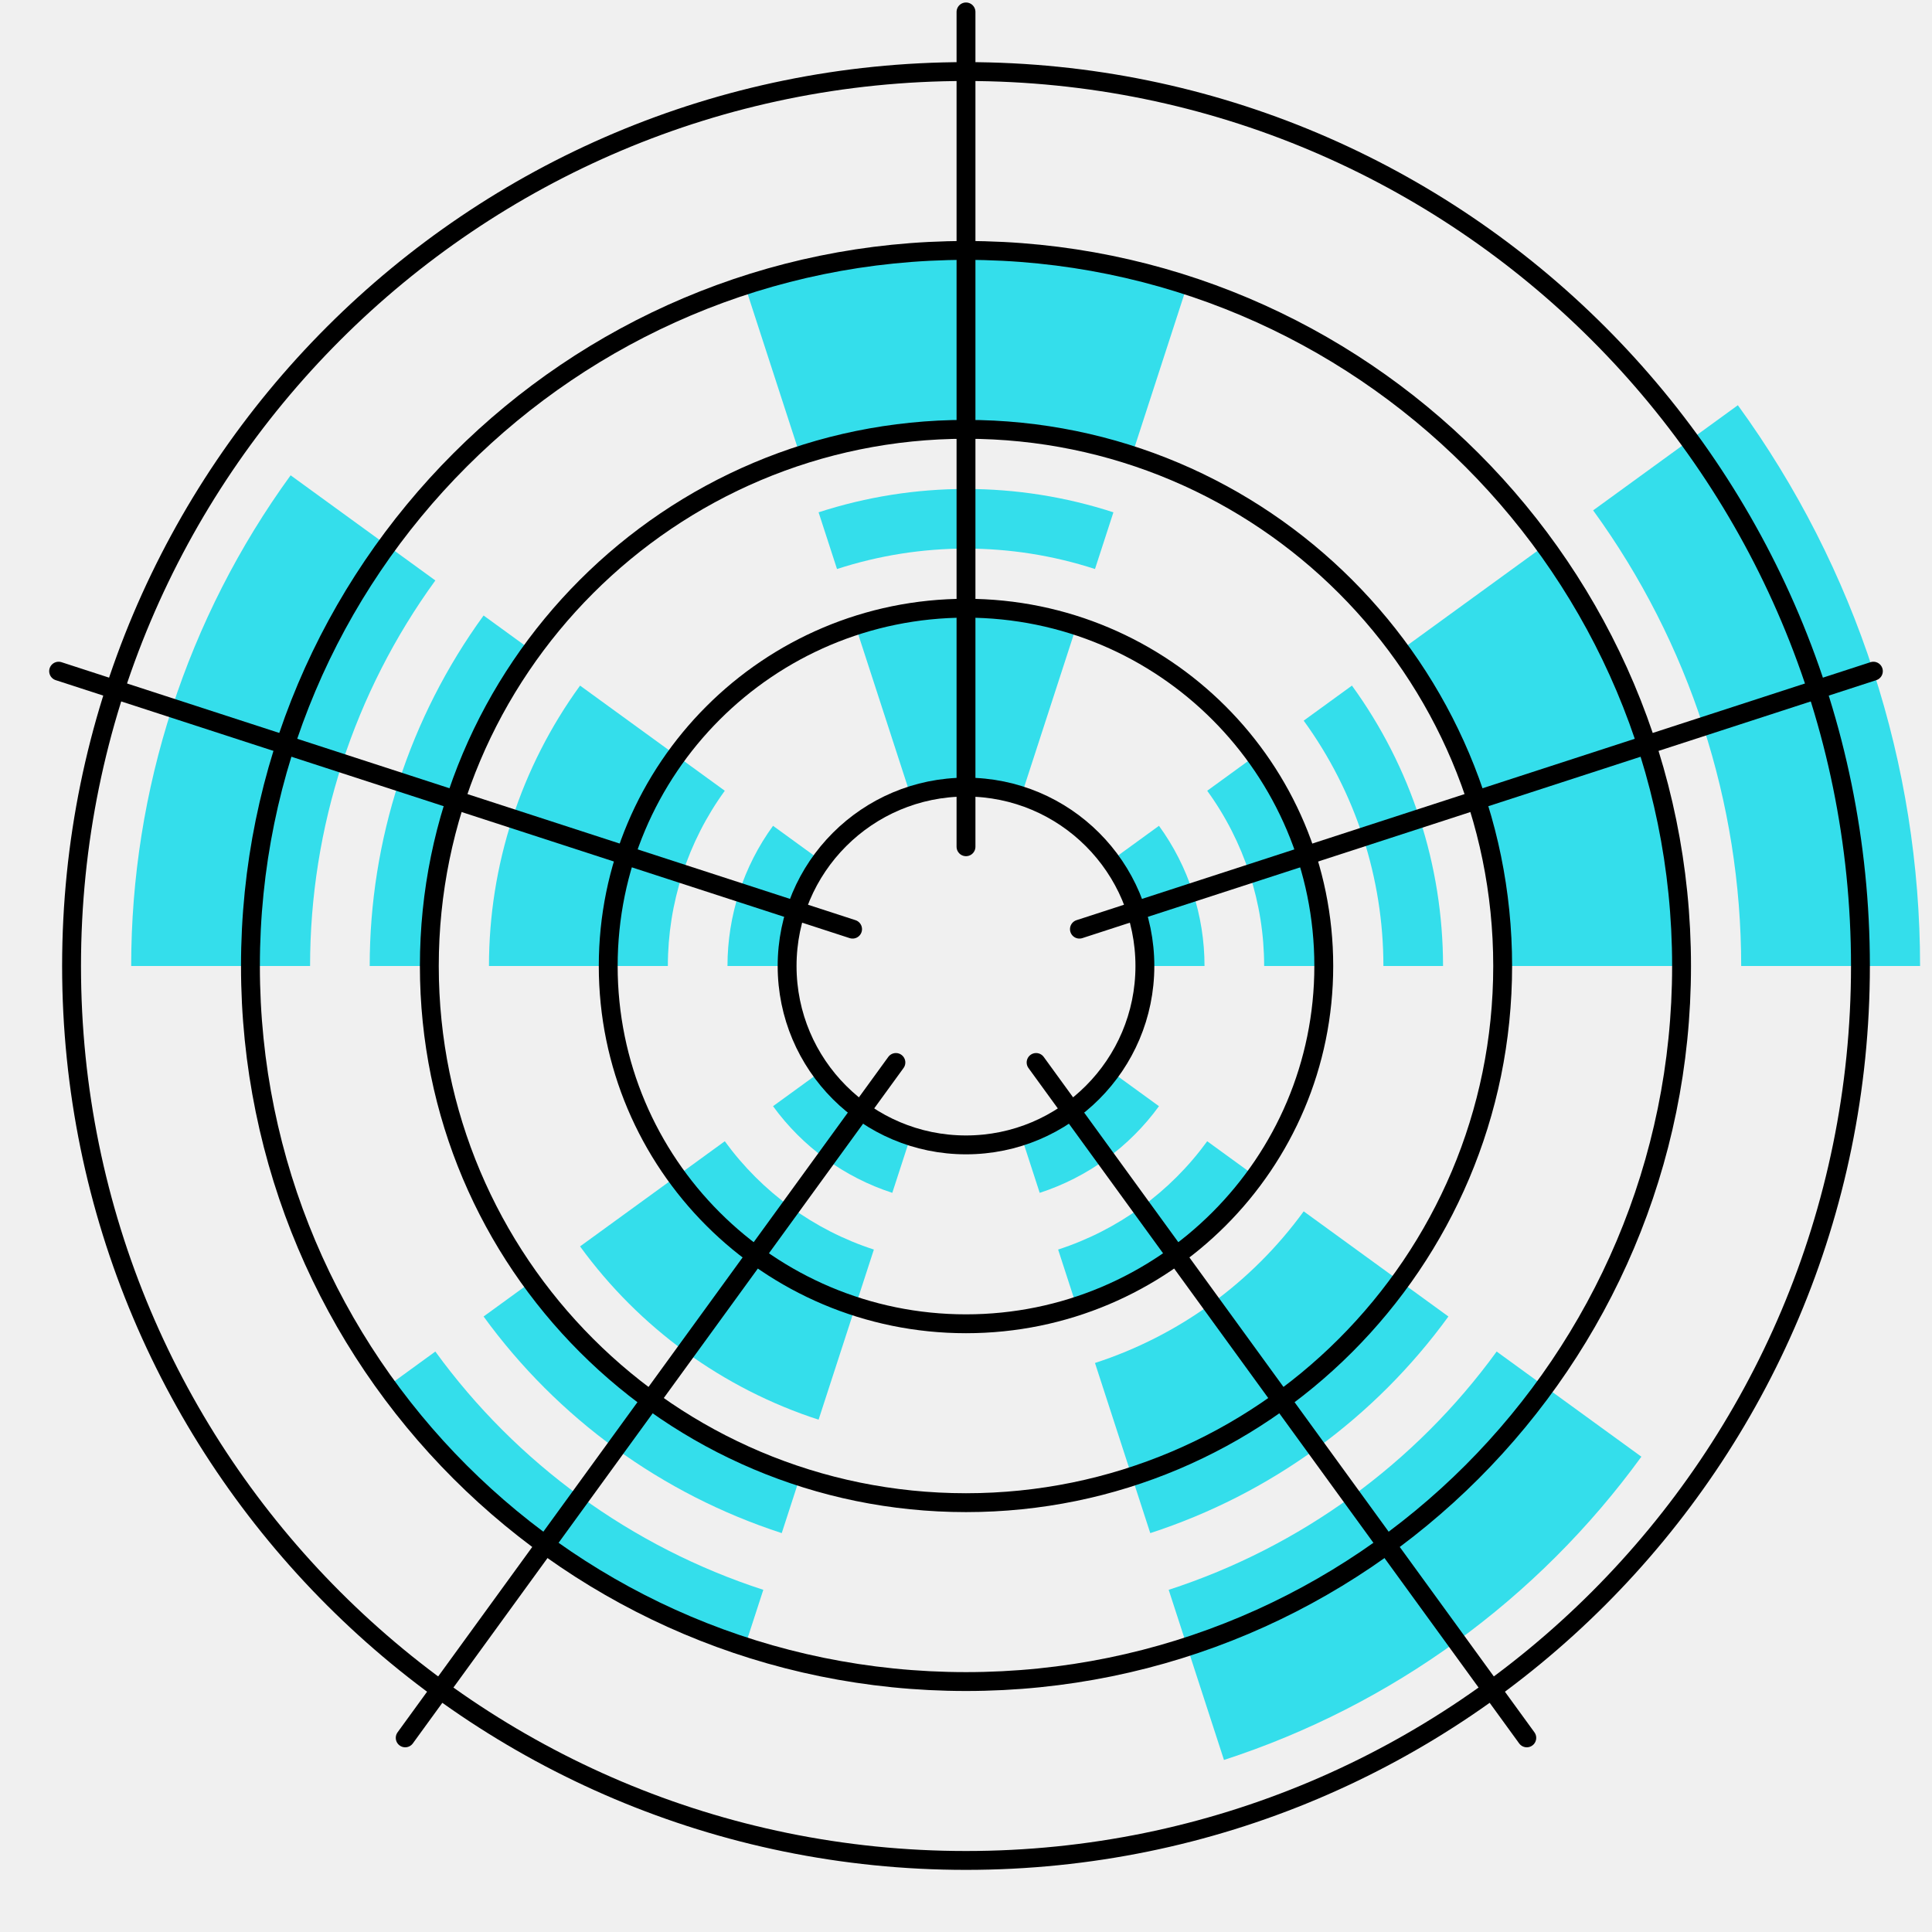
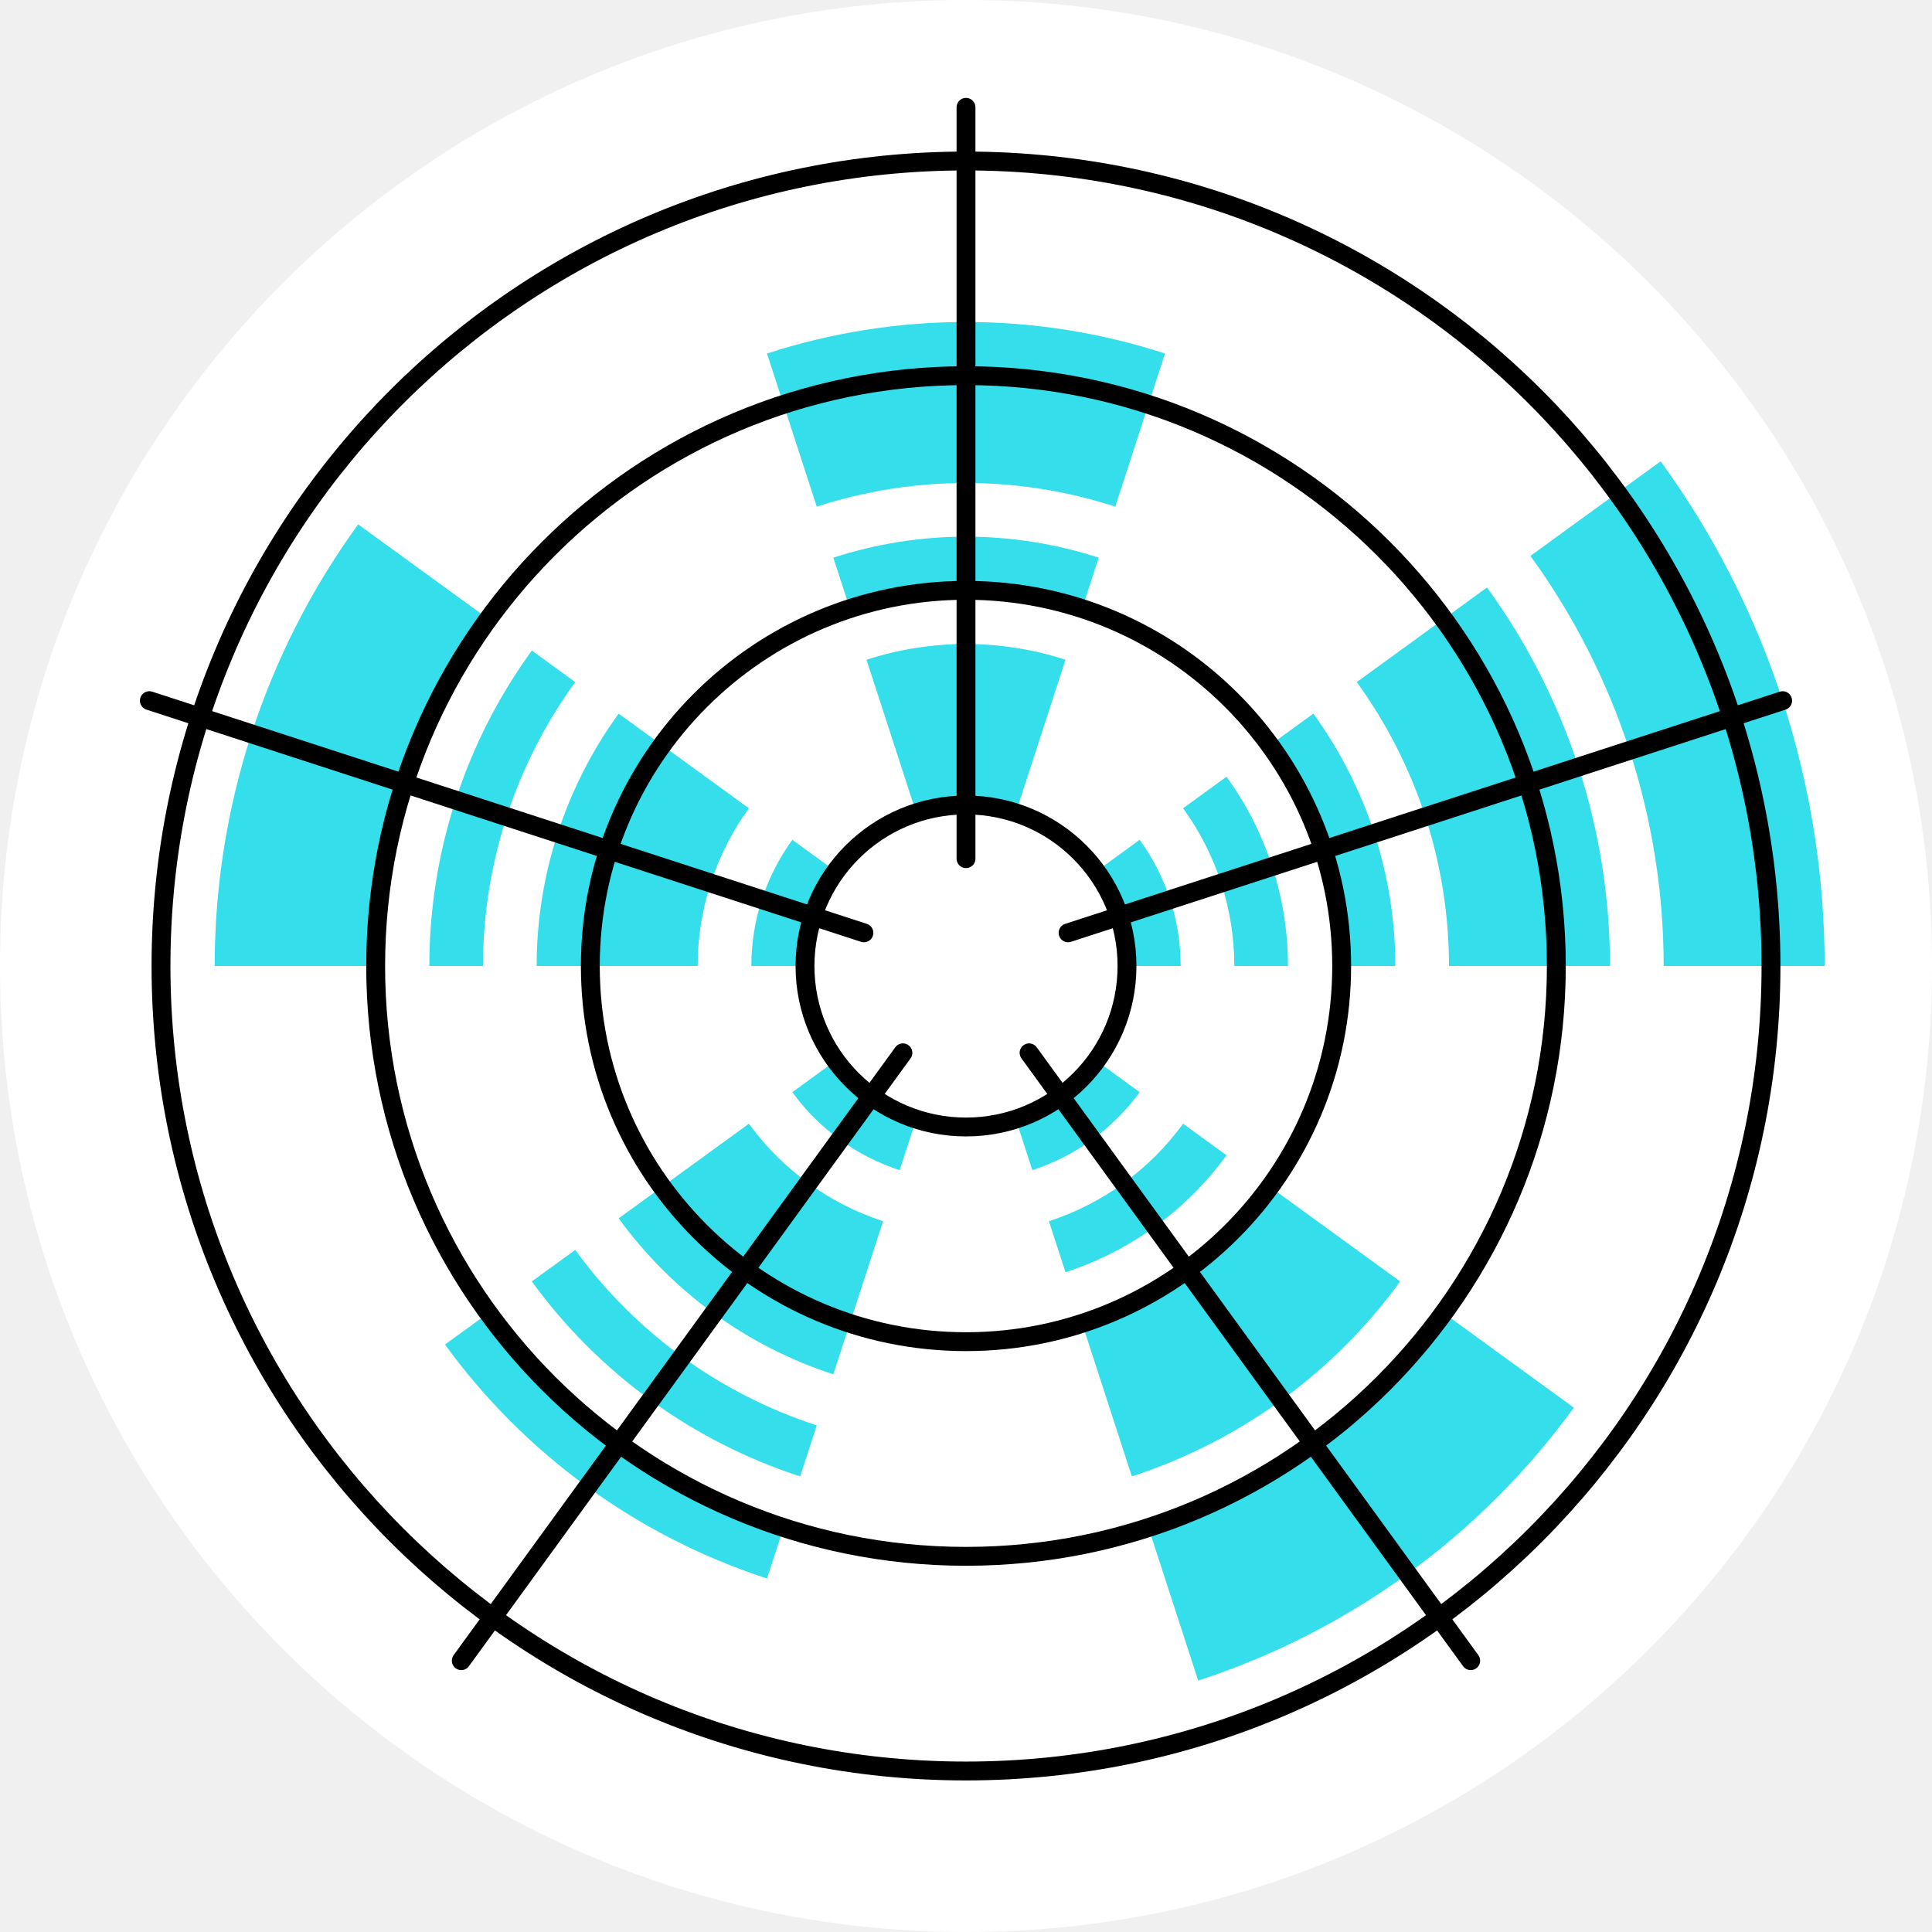
<svg xmlns="http://www.w3.org/2000/svg" width="512" height="512" viewBox="0 0 512 512">
-   <path d="M 241.35,210.913 L 226.701,165.826 A 94.815 94.815 0 0 1 285.299 165.826 L 270.65 210.913 A 47.407 47.407 0 0 0 241.35 210.913" fill="#34deeb" />
-   <path d="M 221.817,150.797 L 216.934,135.768 A 126.42 126.42 0 0 1 295.066 135.768 L 290.183 150.797 A 110.617 110.617 0 0 0 221.817 150.797" fill="#34deeb" />
-   <path d="M 212.051,120.739 L 197.401,75.652 A 189.63 189.63 0 0 1 314.599 75.652 L 299.949 120.739 A 142.222 142.222 0 0 0 212.051 120.739" fill="#34deeb" />
-   <line x1="256.0" y1="224.395" x2="256.0" y2="3.16" stroke="black" stroke-width="5" stroke-linecap="round" />
-   <path d="M 294.353,228.135 L 307.138,218.846 A 63.21 63.21 0 0 1 319.21 256 L 303.407 256 A 47.407 47.407 0 0 0 294.353 228.135" fill="#34deeb" />
-   <path d="M 319.922,209.558 L 332.707,200.269 A 94.815 94.815 0 0 1 350.815 256 L 335.012 256 A 79.012 79.012 0 0 0 319.922 209.558" fill="#34deeb" />
-   <path d="M 345.491,190.981 L 358.276,181.692 A 126.42 126.42 0 0 1 382.42 256 L 366.617 256 A 110.617 110.617 0 0 0 345.491 190.981" fill="#34deeb" />
-   <path d="M 371.06,172.404 L 409.414,144.538 A 189.63 189.63 0 0 1 445.63 256 L 398.222 256 A 142.222 142.222 0 0 0 371.06 172.404" fill="#34deeb" />
-   <path d="M 422.198,135.25 L 460.551,107.385 A 252.84 252.84 0 0 1 508.84 256 L 461.432 256 A 205.432 205.432 0 0 0 422.198 135.25" fill="#34deeb" />
-   <line x1="286.058" y1="246.234" x2="496.465" y2="177.868" stroke="black" stroke-width="5" stroke-linecap="round" />
-   <path d="M 294.353,283.865 L 307.138,293.154 A 63.21 63.21 0 0 1 275.533 316.116 L 270.65 301.087 A 47.407 47.407 0 0 0 294.353 283.865" fill="#34deeb" />
-   <path d="M 319.922,302.442 L 332.707,311.731 A 94.815 94.815 0 0 1 285.299 346.174 L 280.416 331.145 A 79.012 79.012 0 0 0 319.922 302.442" fill="#34deeb" />
-   <path d="M 345.491,321.019 L 383.845,348.885 A 158.025 158.025 0 0 1 304.832 406.29 L 290.183 361.203 A 110.617 110.617 0 0 0 345.491 321.019" fill="#34deeb" />
-   <path d="M 396.629,358.173 L 434.983,386.038 A 221.235 221.235 0 0 1 324.365 466.407 L 309.716 421.319 A 173.827 173.827 0 0 0 396.629 358.173" fill="#34deeb" />
-   <line x1="274.577" y1="281.569" x2="404.615" y2="460.551" stroke="black" stroke-width="5" stroke-linecap="round" />
-   <path d="M 241.35,301.087 L 236.467,316.116 A 63.21 63.21 0 0 1 204.862 293.154 L 217.647 283.865 A 47.407 47.407 0 0 0 241.35 301.087" fill="#34deeb" />
-   <path d="M 231.584,331.145 L 216.934,376.232 A 126.42 126.42 0 0 1 153.724 330.308 L 192.078 302.442 A 79.012 79.012 0 0 0 231.584 331.145" fill="#34deeb" />
-   <path d="M 212.051,391.261 L 207.168,406.29 A 158.025 158.025 0 0 1 128.155 348.885 L 140.94 339.596 A 142.222 142.222 0 0 0 212.051 391.261" fill="#34deeb" />
-   <path d="M 202.284,421.319 L 197.401,436.348 A 189.63 189.63 0 0 1 102.586 367.462 L 115.371 358.173 A 173.827 173.827 0 0 0 202.284 421.319" fill="#34deeb" />
-   <line x1="237.423" y1="281.569" x2="107.385" y2="460.551" stroke="black" stroke-width="5" stroke-linecap="round" />
-   <path d="M 208.593,256 L 192.79,256 A 63.21 63.21 0 0 1 204.862 218.846 L 217.647 228.135 A 47.407 47.407 0 0 0 208.593 256" fill="#34deeb" />
-   <path d="M 176.988,256 L 129.58,256 A 126.42 126.42 0 0 1 153.724 181.692 L 192.078 209.558 A 79.012 79.012 0 0 0 176.988 256" fill="#34deeb" />
-   <path d="M 113.778,256 L 97.975,256 A 158.025 158.025 0 0 1 128.155 163.115 L 140.94 172.404 A 142.222 142.222 0 0 0 113.778 256" fill="#34deeb" />
-   <path d="M 82.173,256 L 34.765,256 A 221.235 221.235 0 0 1 77.017 125.962 L 115.371 153.827 A 173.827 173.827 0 0 0 82.173 256" fill="#34deeb" />
-   <line x1="225.942" y1="246.234" x2="15.535" y2="177.868" stroke="black" stroke-width="5" stroke-linecap="round" />
-   <circle cx="256.0" cy="256.0" r="47.407" stroke="black" stroke-width="5" fill="none" />
-   <circle cx="256.0" cy="256.0" r="94.815" stroke="black" stroke-width="5" fill="none" />
-   <circle cx="256.0" cy="256.0" r="142.222" stroke="black" stroke-width="5" fill="none" />
-   <circle cx="256.0" cy="256.0" r="189.63" stroke="black" stroke-width="5" fill="none" />
-   <circle cx="256.0" cy="256.0" r="237.037" stroke="black" stroke-width="5" fill="none" />
+   <circle cx="256.0" cy="256.0" r="256.0" fill="white" />
+   <path d="M 242.815,215.422 L 229.631,174.843 A 85.333 85.333 0 0 1 282.369 174.843 L 269.185 215.422 A 42.667 42.667 0 0 0 242.815 215.422" fill="#34deeb" />
+   <path d="M 225.236,161.317 L 220.841,147.791 A 113.778 113.778 0 0 1 291.159 147.791 L 286.764 161.317 A 99.556 99.556 0 0 0 225.236 161.317" fill="#34deeb" />
+   <path d="M 216.446,134.265 L 203.261,93.686 A 170.667 170.667 0 0 1 308.739 93.686 L 295.554 134.265 A 128 128 0 0 0 216.446 134.265" fill="#34deeb" />
+   <line x1="256.0" y1="227.556" x2="256.0" y2="28.444" stroke="black" stroke-width="5" stroke-linecap="round" />
+   <path d="M 290.518,230.921 L 302.024,222.562 A 56.889 56.889 0 0 1 312.889 256 L 298.667 256 A 42.667 42.667 0 0 0 290.518 230.921" fill="#34deeb" />
+   <path d="M 313.53,214.202 L 325.036,205.842 A 85.333 85.333 0 0 1 341.333 256 L 327.111 256 A 71.111 71.111 0 0 0 313.53 214.202" fill="#34deeb" />
+   <path d="M 336.542,197.483 L 348.048,189.123 A 113.778 113.778 0 0 1 369.778 256 L 355.556 256 A 99.556 99.556 0 0 0 336.542 197.483" fill="#34deeb" />
+   <path d="M 359.554,180.763 L 394.072,155.685 A 170.667 170.667 0 0 1 426.667 256 L 384 256 A 128 128 0 0 0 359.554 180.763" fill="#34deeb" />
+   <path d="M 405.578,147.325 L 440.096,122.246 A 227.556 227.556 0 0 1 483.556 256 L 440.889 256 A 184.889 184.889 0 0 0 405.578 147.325" fill="#34deeb" />
+   <line x1="283.052" y1="247.21" x2="472.418" y2="185.681" stroke="black" stroke-width="5" stroke-linecap="round" />
+   <path d="M 290.518,281.079 L 302.024,289.438 A 56.889 56.889 0 0 1 273.58 310.105 L 269.185 296.578 A 42.667 42.667 0 0 0 290.518 281.079" fill="#34deeb" />
+   <path d="M 313.53,297.798 L 325.036,306.158 A 85.333 85.333 0 0 1 282.369 337.157 L 277.975 323.631 A 71.111 71.111 0 0 0 313.53 297.798" fill="#34deeb" />
+   <path d="M 336.542,314.517 L 371.06,339.596 A 142.222 142.222 0 0 1 299.949 391.261 L 286.764 350.683 A 99.556 99.556 0 0 0 336.542 314.517" fill="#34deeb" />
+   <path d="M 382.566,347.956 L 417.084,373.035 A 199.111 199.111 0 0 1 317.529 445.366 L 304.344 404.788 A 156.444 156.444 0 0 0 382.566 347.956" fill="#34deeb" />
+   <line x1="272.719" y1="279.012" x2="389.754" y2="440.096" stroke="black" stroke-width="5" stroke-linecap="round" />
+   <path d="M 242.815,296.578 L 238.42,310.105 A 56.889 56.889 0 0 1 209.976 289.438 L 221.482 281.079 A 42.667 42.667 0 0 0 242.815 296.578" fill="#34deeb" />
+   <path d="M 234.025,323.631 L 220.841,364.209 A 113.778 113.778 0 0 1 163.952 322.877 L 198.47 297.798 A 71.111 71.111 0 0 0 234.025 323.631" fill="#34deeb" />
+   <path d="M 216.446,377.735 L 212.051,391.261 A 142.222 142.222 0 0 1 140.94 339.596 L 152.446 331.237 A 128 128 0 0 0 216.446 377.735" fill="#34deeb" />
+   <path d="M 207.656,404.788 L 203.261,418.314 A 170.667 170.667 0 0 1 117.928 356.315 L 129.434 347.956 A 156.444 156.444 0 0 0 207.656 404.788" fill="#34deeb" />
+   <line x1="239.281" y1="279.012" x2="122.246" y2="440.096" stroke="black" stroke-width="5" stroke-linecap="round" />
+   <path d="M 213.333,256 L 199.111,256 A 56.889 56.889 0 0 1 209.976 222.562 L 221.482 230.921 A 42.667 42.667 0 0 0 213.333 256" fill="#34deeb" />
+   <path d="M 184.889,256 L 142.222,256 A 113.778 113.778 0 0 1 163.952 189.123 L 198.47 214.202 A 71.111 71.111 0 0 0 184.889 256" fill="#34deeb" />
+   <path d="M 128,256 L 113.778,256 A 142.222 142.222 0 0 1 140.94 172.404 L 152.446 180.763 A 128 128 0 0 0 128 256" fill="#34deeb" />
+   <path d="M 99.556,256 L 56.889,256 A 199.111 199.111 0 0 1 94.916 138.965 L 129.434 164.044 A 156.444 156.444 0 0 0 99.556 256" fill="#34deeb" />
+   <line x1="228.948" y1="247.21" x2="39.582" y2="185.681" stroke="black" stroke-width="5" stroke-linecap="round" />
+   <circle cx="256.0" cy="256.0" r="42.667" stroke="black" stroke-width="5" fill="none" />
+   <circle cx="256.0" cy="256.0" r="99.556" stroke="black" stroke-width="5" fill="none" />
+   <circle cx="256.0" cy="256.0" r="156.444" stroke="black" stroke-width="5" fill="none" />
+   <circle cx="256.0" cy="256.0" r="213.333" stroke="black" stroke-width="5" fill="none" />
</svg>
